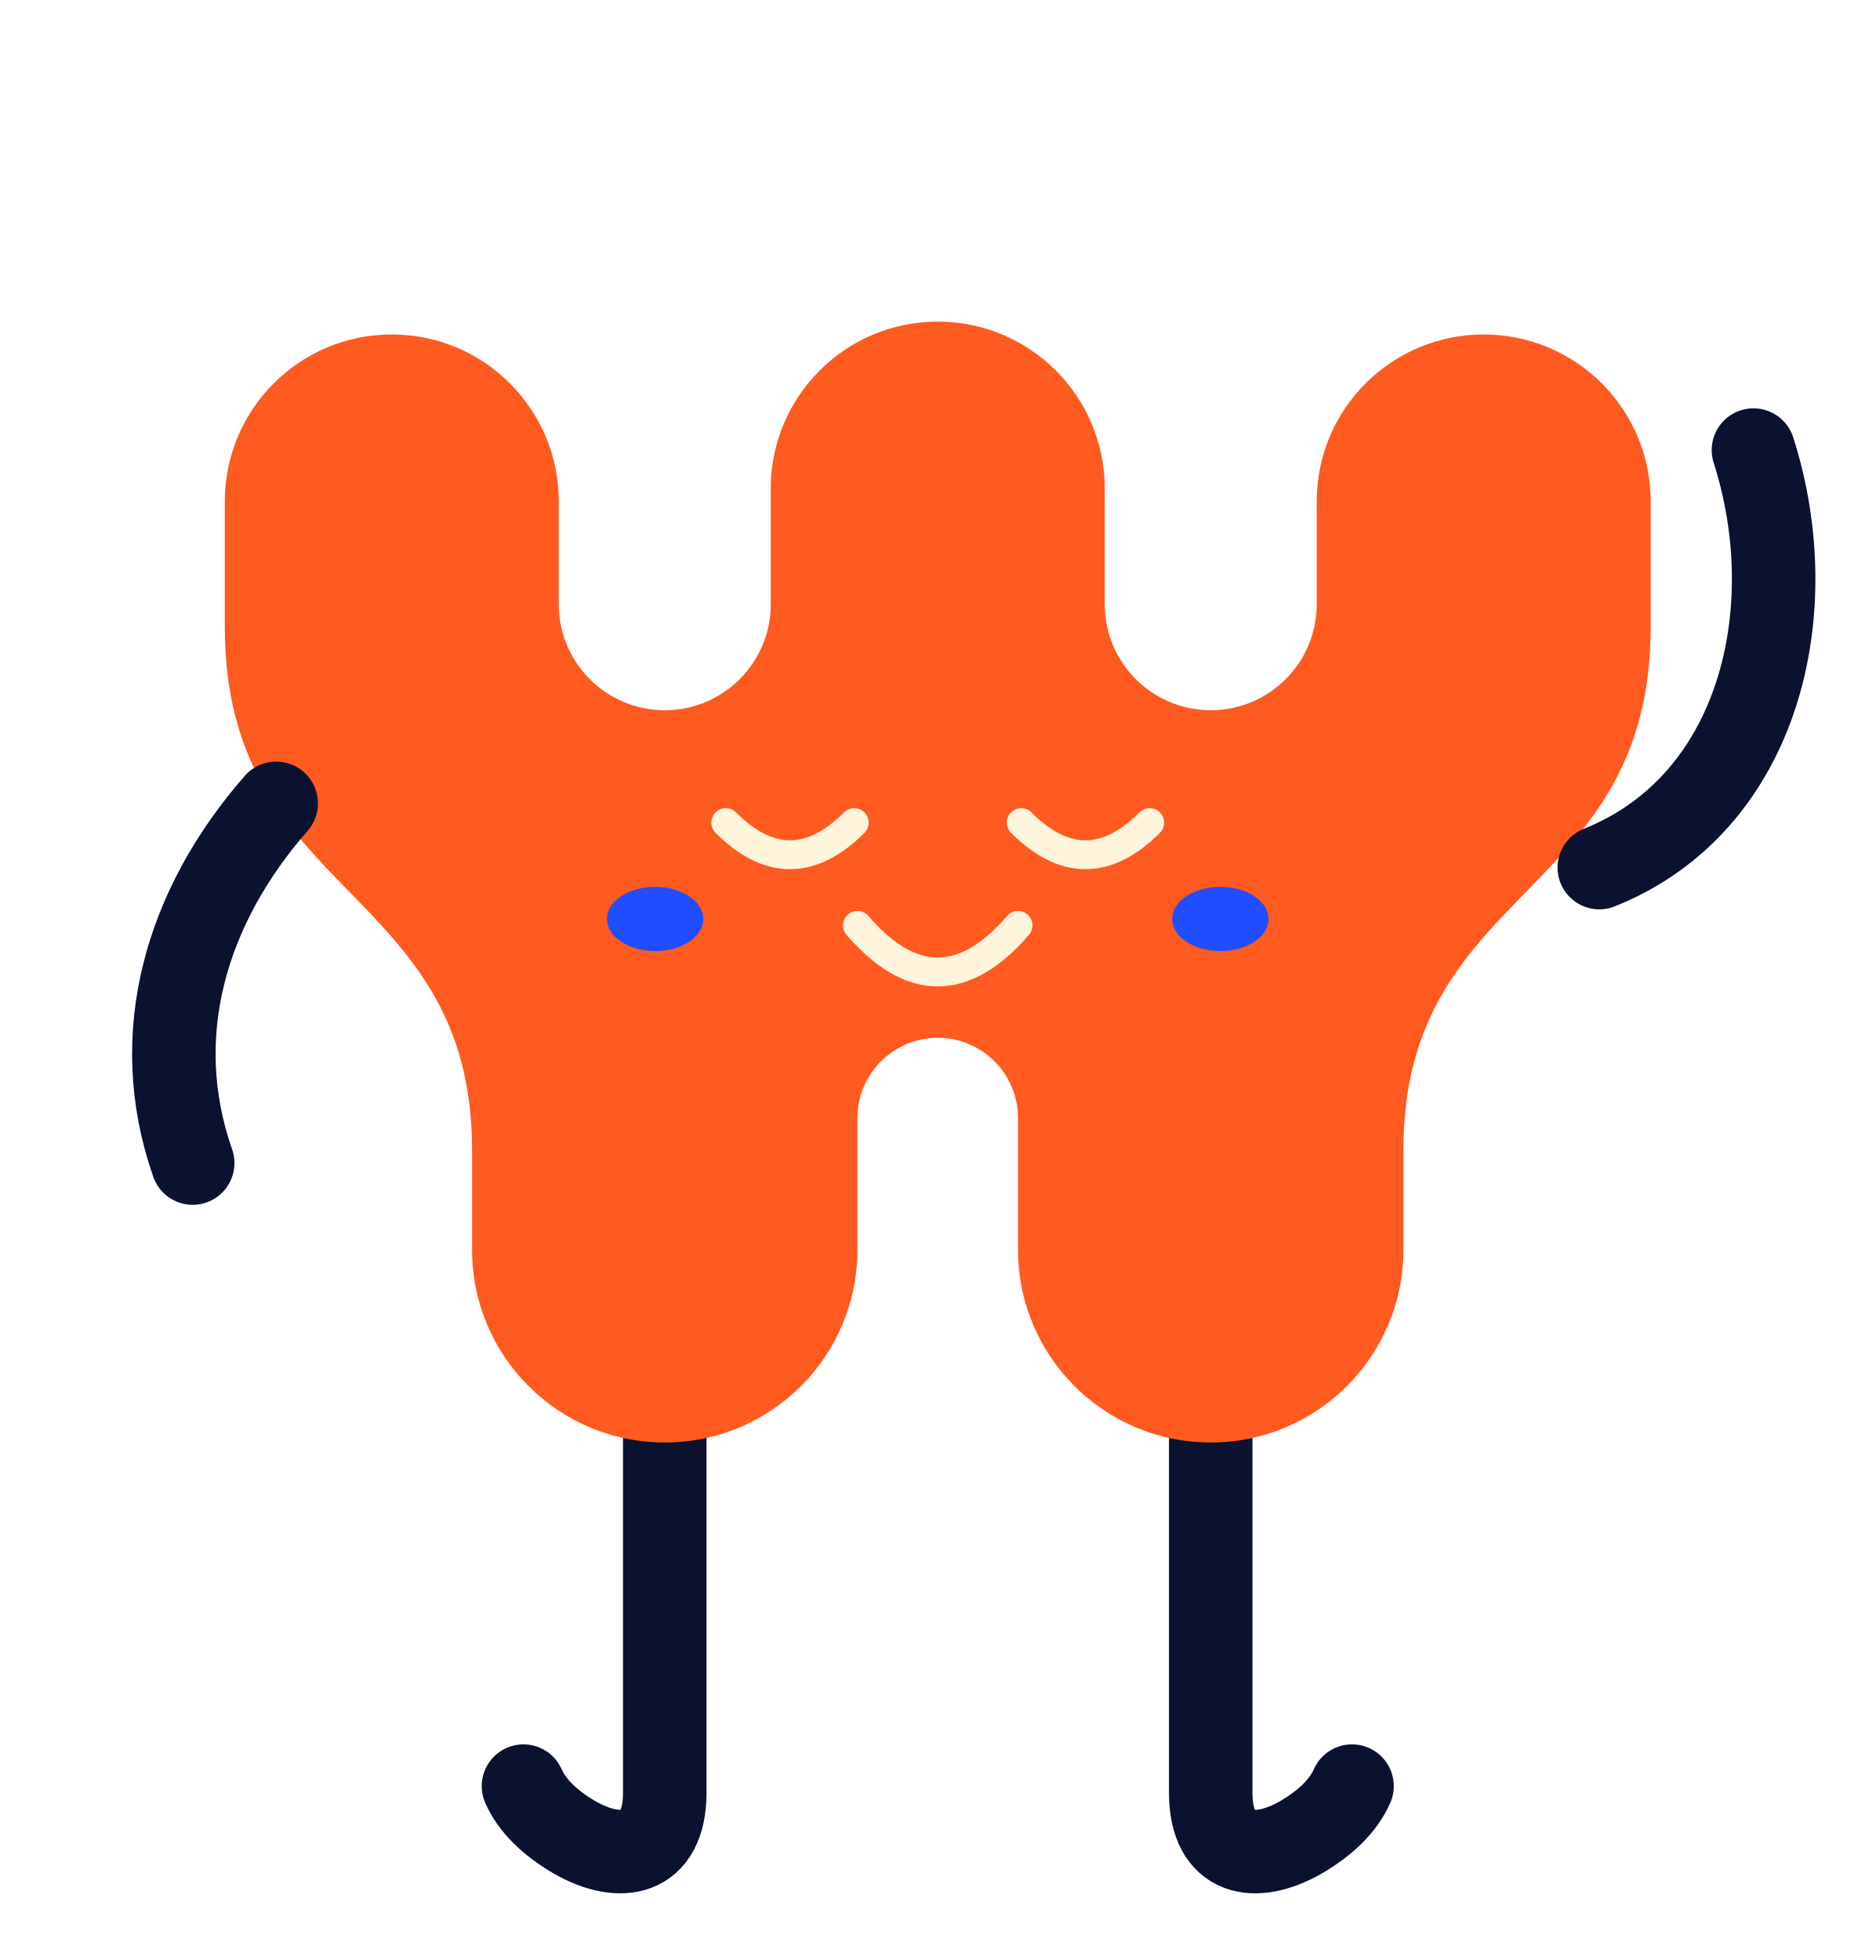
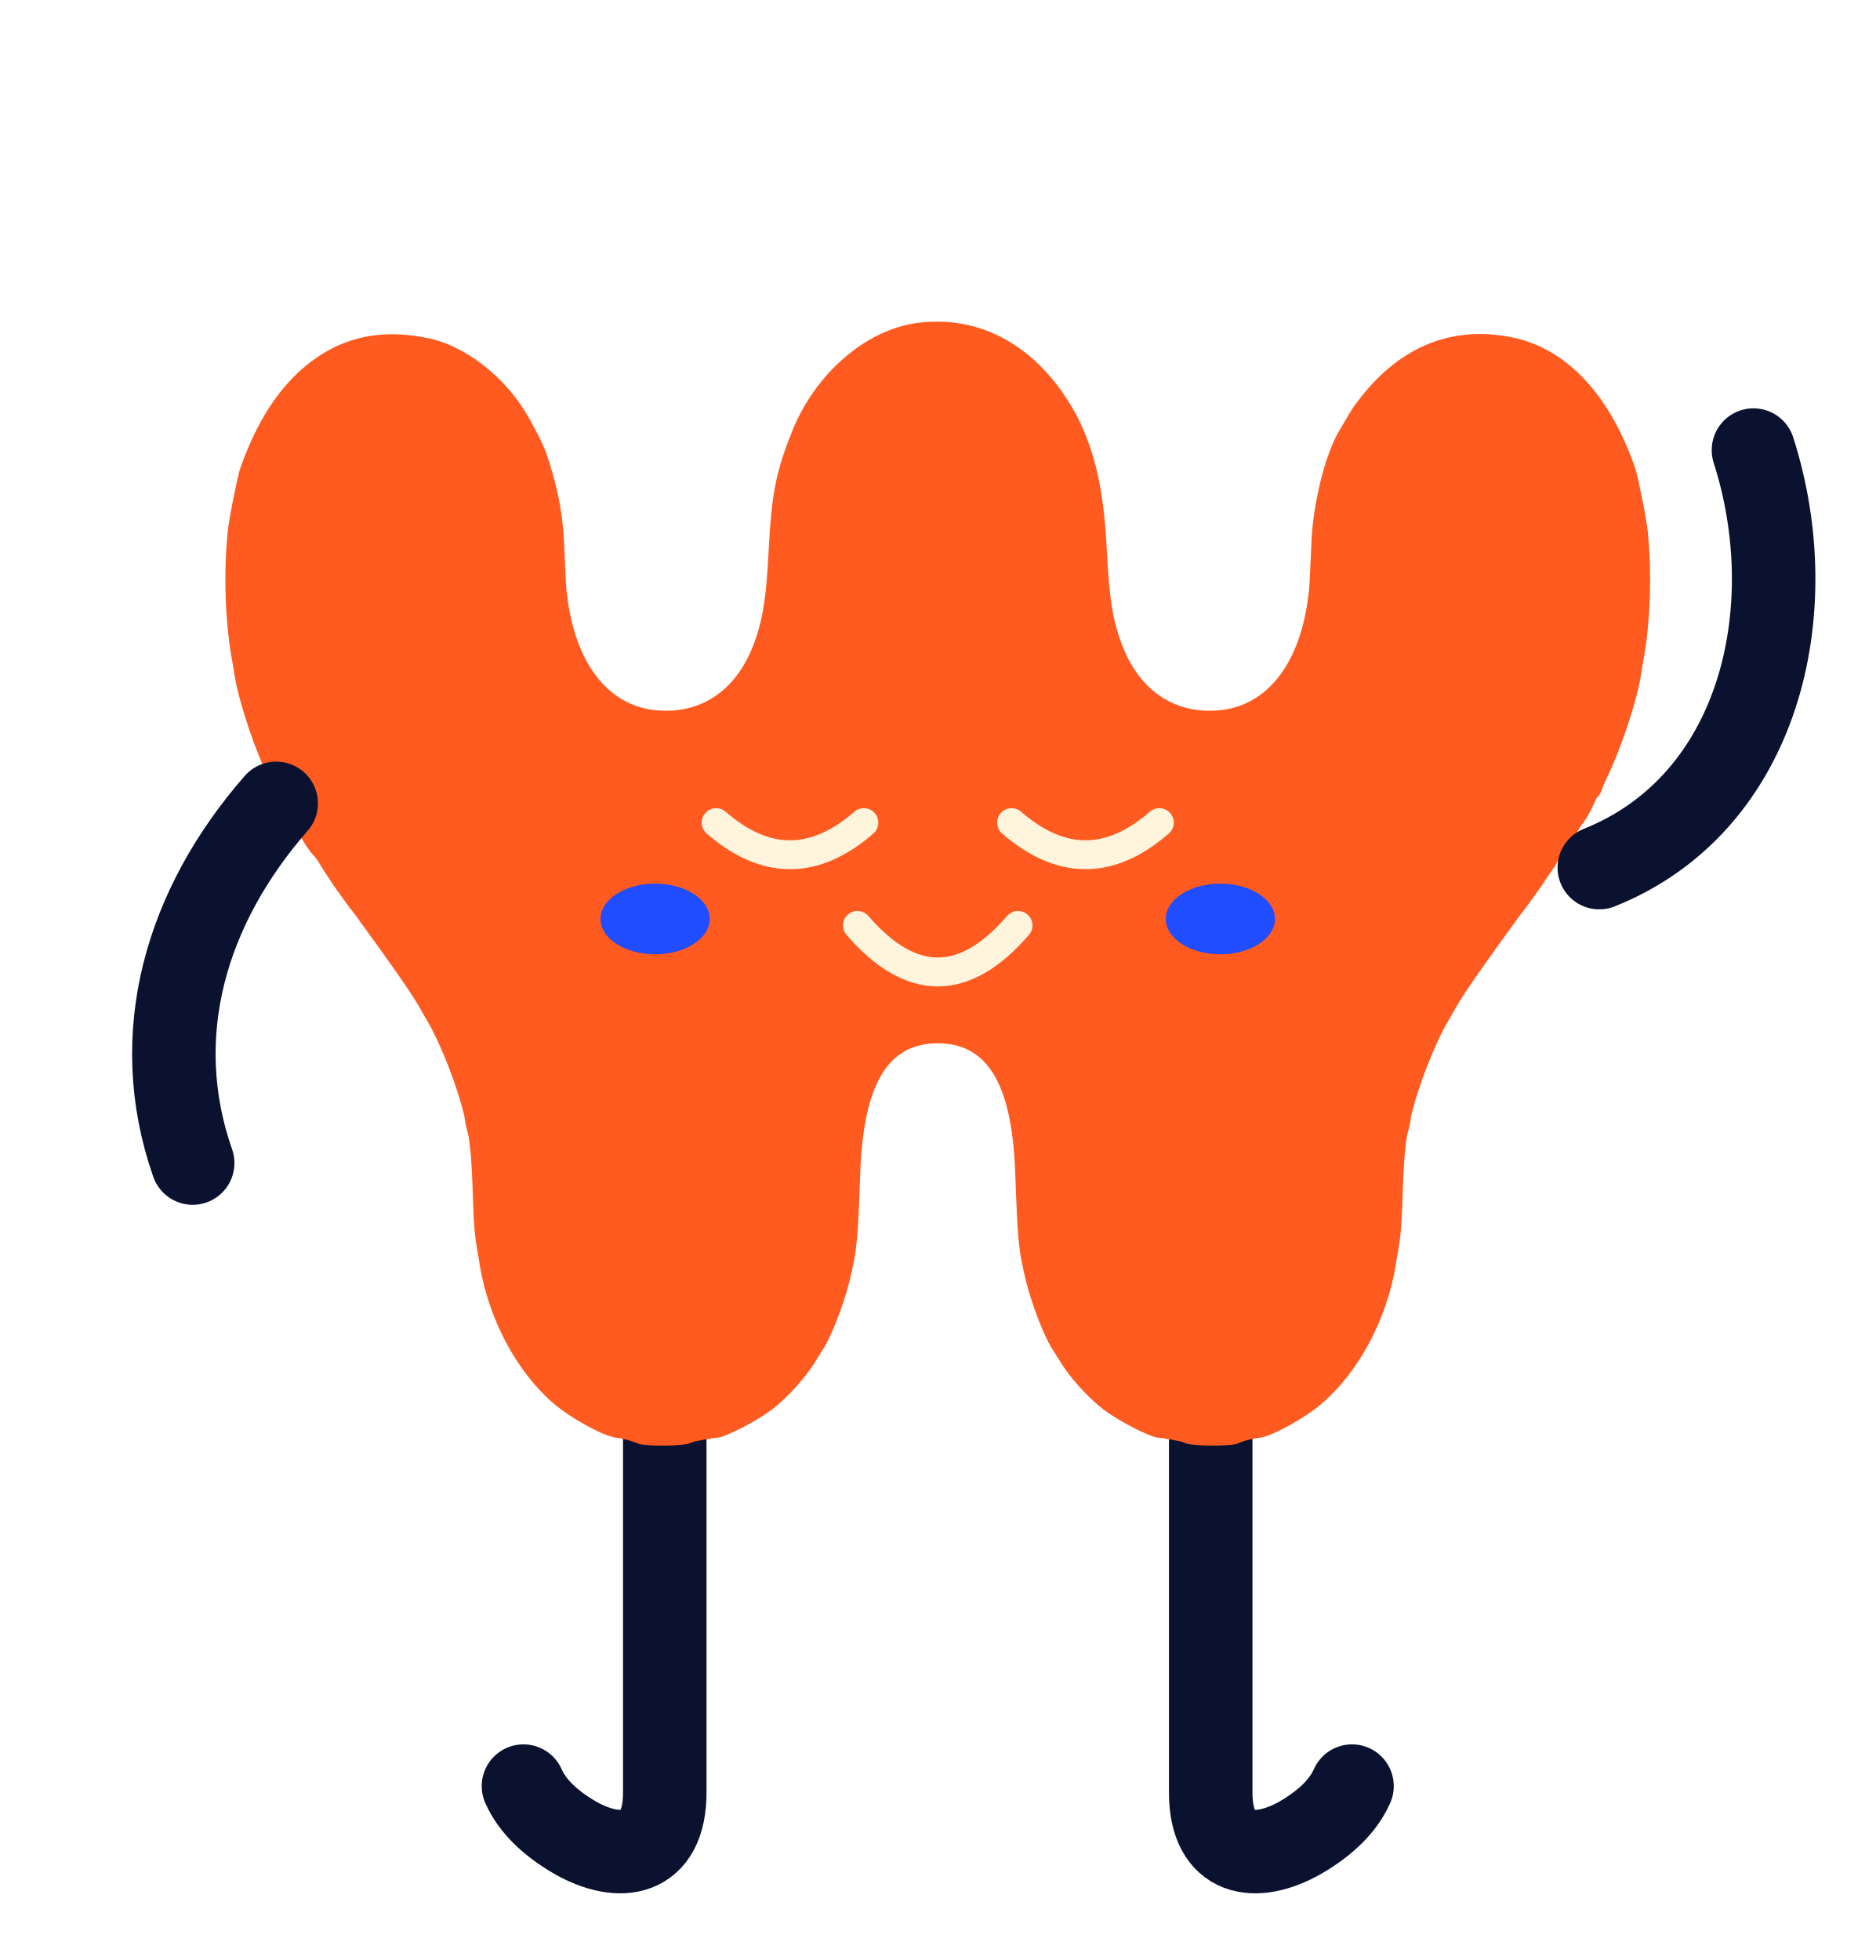
<svg xmlns="http://www.w3.org/2000/svg" class="wovi-mascot" data-pose="hello" width="600" height="627" viewBox="-70 -100 584 610" role="img" aria-label="Wovi, hello">
  <g class="wovi-figure" style="transform-origin:222px 340px">
    <g class="wovi-limb leg-left" style="transform-origin:137px 338px">
      <path d="M137 338 L137 458 C137 478 123 480 109 472 Q97 465 93 456" fill="none" stroke="#0B1230" stroke-width="26" stroke-linecap="round" stroke-linejoin="round" />
    </g>
    <g class="wovi-limb leg-right" style="transform-origin:307px 338px">
      <path d="M307 338 L307 458 C307 478 321 480 335 472 Q347 465 351 456" fill="none" stroke="#0B1230" stroke-width="26" stroke-linecap="round" stroke-linejoin="round" />
    </g>
    <g class="wovi-body" style="transform-origin:222px 340px">
-       <path d="M0 56 L0 95 C0 180 77 175 77 258 L77 289 A60 60 0 0 0 197 289 L197 248 A25 25 0 0 1 247 248 L247 289 A60 60 0 0 0 367 289 L367 258 C367 175 444 180 444 95 L444 56 A52 52 0 0 0 340 56 L340 88 A33 33 0 0 1 274 88 L274 52 A52 52 0 0 0 170 52 L170 88 A33 33 0 0 1 104 88 L104 56 A52 52 0 0 0 0 56 Z" fill="#FF5A1F" />
+       <path d="M215.7 0.4 C199.6 2.5 183.7 16.3 176.6 34.3 C171.5 47.0 170.3 54.0 169.4 70.3 C168.6 87.2 167.3 94.6 163.6 103.1 C157.9 115.7 147.4 122.3 134.2 121.0 C119.4 119.6 109.1 106.4 106.6 85.3 C106.2 83.0 106.2 80.8 105.6 68.1 C105.1 58.6 103.3 50.2 99.9 40.4 C98.4 36.8 98.0 36.0 94.7 30.0 C87.8 17.6 75.0 7.4 63.0 5.1 C47.3 1.9 34.3 5.3 23.0 15.7 C15.1 23.1 9.2 33.0 4.6 46.3 C3.8 49.3 1.0 62.4 0.8 66.7 C-0.4 79.1 0.2 94.6 2.3 105.6 C2.5 106.9 2.9 109.0 3.1 110.5 C4.6 119.1 9.4 133.5 14.0 142.8 C14.5 143.9 15.1 145.4 15.3 146.0 C15.5 146.6 16.1 147.7 16.8 148.3 C17.2 149.2 18.0 150.7 18.6 152.1 C19.3 153.4 20.3 155.1 20.9 156.0 C21.8 156.8 22.8 158.9 23.7 160.4 C24.9 162.7 25.6 163.6 26.8 165.3 C27.9 166.3 29.1 168.0 29.7 169.1 C31.2 171.6 32.7 173.7 33.9 175.6 C34.6 176.5 35.6 178.0 36.2 178.8 C36.9 179.7 38.7 182.4 40.6 184.7 C51.1 199.1 58.0 208.9 60.5 213.3 C61.2 214.6 62.2 216.3 62.8 217.3 C67.2 224.7 72.5 238.3 74.6 247.4 C74.8 249.3 75.4 251.8 75.8 253.1 C76.4 256.5 76.9 260.7 77.3 273.8 C77.5 280.4 77.9 285.5 78.5 288.2 C78.5 289.3 79.2 291.8 79.4 293.9 C82.3 310.9 90.9 326.9 102.2 336.7 C107.4 341.3 117.9 347.0 121.7 347.5 C123.8 347.7 126.9 348.5 128.8 349.4 C131.1 350.2 142.6 350.2 144.9 349.2 C146.0 348.7 147.2 348.5 148.3 348.3 C149.3 348.1 150.4 347.9 151.0 347.9 C151.4 347.7 152.7 347.5 153.7 347.5 C156.9 346.8 165.5 342.4 170.3 338.8 C175.3 335.0 181.4 328.2 184.3 323.1 C184.9 322.3 185.8 320.6 186.6 319.5 C189.1 315.3 192.7 306.0 194.4 299.2 C196.9 289.1 197.1 286.3 197.9 264.3 C199.0 237.4 206.5 224.7 222.0 224.7 C237.5 224.7 245.0 237.4 246.1 264.3 C246.9 286.3 247.1 289.1 249.6 299.2 C251.3 306.0 254.9 315.3 257.4 319.5 C258.2 320.6 259.1 322.3 259.7 323.1 C262.6 328.2 268.7 335.0 273.7 338.8 C278.5 342.4 287.1 346.8 290.3 347.5 C291.3 347.5 292.6 347.7 293.2 347.9 C293.6 347.9 294.7 348.1 295.7 348.3 C296.8 348.5 298.0 348.7 299.1 349.2 C301.4 350.2 312.9 350.2 315.2 349.4 C317.1 348.5 320.2 347.7 322.5 347.5 C326.1 347.0 336.6 341.3 341.8 336.7 C353.1 326.9 361.7 310.9 364.6 293.9 C364.8 291.8 365.5 289.3 365.5 288.2 C366.1 285.5 366.5 280.4 366.7 273.8 C367.1 260.7 367.6 256.5 368.2 253.1 C368.6 251.8 369.2 249.3 369.4 247.4 C371.5 238.3 376.8 224.7 381.2 217.3 C381.8 216.3 382.8 214.6 383.5 213.3 C386.0 208.9 392.9 199.1 403.4 184.7 C405.3 182.4 407.1 179.7 407.8 178.8 C408.4 178.0 409.4 176.5 410.1 175.6 C411.3 173.7 412.8 171.6 414.5 169.1 C414.9 168.0 416.1 166.3 417.2 165.3 C418.4 163.6 419.1 162.7 420.3 160.4 C421.2 158.9 422.2 156.8 423.1 156.0 C423.7 155.1 424.7 153.4 425.4 152.1 C426.0 150.7 426.8 149.2 427.2 148.3 C427.9 147.7 428.5 146.6 428.7 146.0 C428.9 145.4 429.5 143.9 430.0 142.8 C434.6 133.5 439.4 119.1 440.9 110.5 C441.1 109.0 441.5 106.9 441.7 105.6 C443.8 94.6 444.4 79.1 443.2 66.7 C443.0 62.4 440.2 49.3 439.4 46.3 C431.4 22.6 417.4 7.8 399.8 4.7 C381.2 1.3 365.0 8.3 352.5 25.2 C350.8 27.3 350.0 29.0 346.6 34.7 C342.4 42.3 338.9 56.9 338.4 68.1 C337.8 80.8 337.8 83.0 337.4 85.3 C334.9 106.4 324.6 119.6 309.8 121.0 C296.6 122.3 286.1 115.7 280.4 103.1 C276.7 94.6 275.4 87.2 274.6 70.3 C273.7 53.1 271.2 41.5 266.0 30.7 C254.9 8.9 236.5 -2.3 215.7 0.4 Z" fill="#FF5A1F" />
      <g class="wovi-face">
-         <path class="wovi-eye" d="M-20 -4 Q0 16 20 -4" transform="translate(176 160)" fill="none" stroke="#FFF4DC" stroke-width="9" stroke-linecap="round" stroke-linejoin="round" />
-         <path class="wovi-eye" d="M-20 -4 Q0 16 20 -4" transform="translate(268 160)" fill="none" stroke="#FFF4DC" stroke-width="9" stroke-linecap="round" stroke-linejoin="round" />
+         <path class="wovi-eye" d="M-23 -4 Q0 16 23 -4" transform="translate(176 160)" fill="none" stroke="#FFF4DC" stroke-width="9" stroke-linecap="round" stroke-linejoin="round" />
+         <path class="wovi-eye" d="M-23 -4 Q0 16 23 -4" transform="translate(268 160)" fill="none" stroke="#FFF4DC" stroke-width="9" stroke-linecap="round" stroke-linejoin="round" />
        <path d="M-25 -7 Q0 22 25 -7" transform="translate(222 195)" fill="none" stroke="#FFF4DC" stroke-width="9" stroke-linecap="round" stroke-linejoin="round" />
-         <ellipse cx="134" cy="186" rx="15" ry="10" fill="#1F4DFF" />
-         <ellipse cx="310" cy="186" rx="15" ry="10" fill="#1F4DFF" />
+         <ellipse cx="134" cy="186" rx="17" ry="11" fill="#1F4DFF" />
+         <ellipse cx="310" cy="186" rx="17" ry="11" fill="#1F4DFF" />
      </g>
    </g>
    <g class="wovi-limb arm-left" style="transform-origin:16px 150px">
      <path d="M16 150 C-12 182 -24 222 -10 262" fill="none" stroke="#0B1230" stroke-width="26" stroke-linecap="round" stroke-linejoin="round" />
    </g>
    <g class="wovi-limb arm-right" style="transform-origin:428px 170px">
      <path d="M428 170 C478 150 492 90 476 40" fill="none" stroke="#0B1230" stroke-width="26" stroke-linecap="round" stroke-linejoin="round" />
    </g>
  </g>
</svg>
